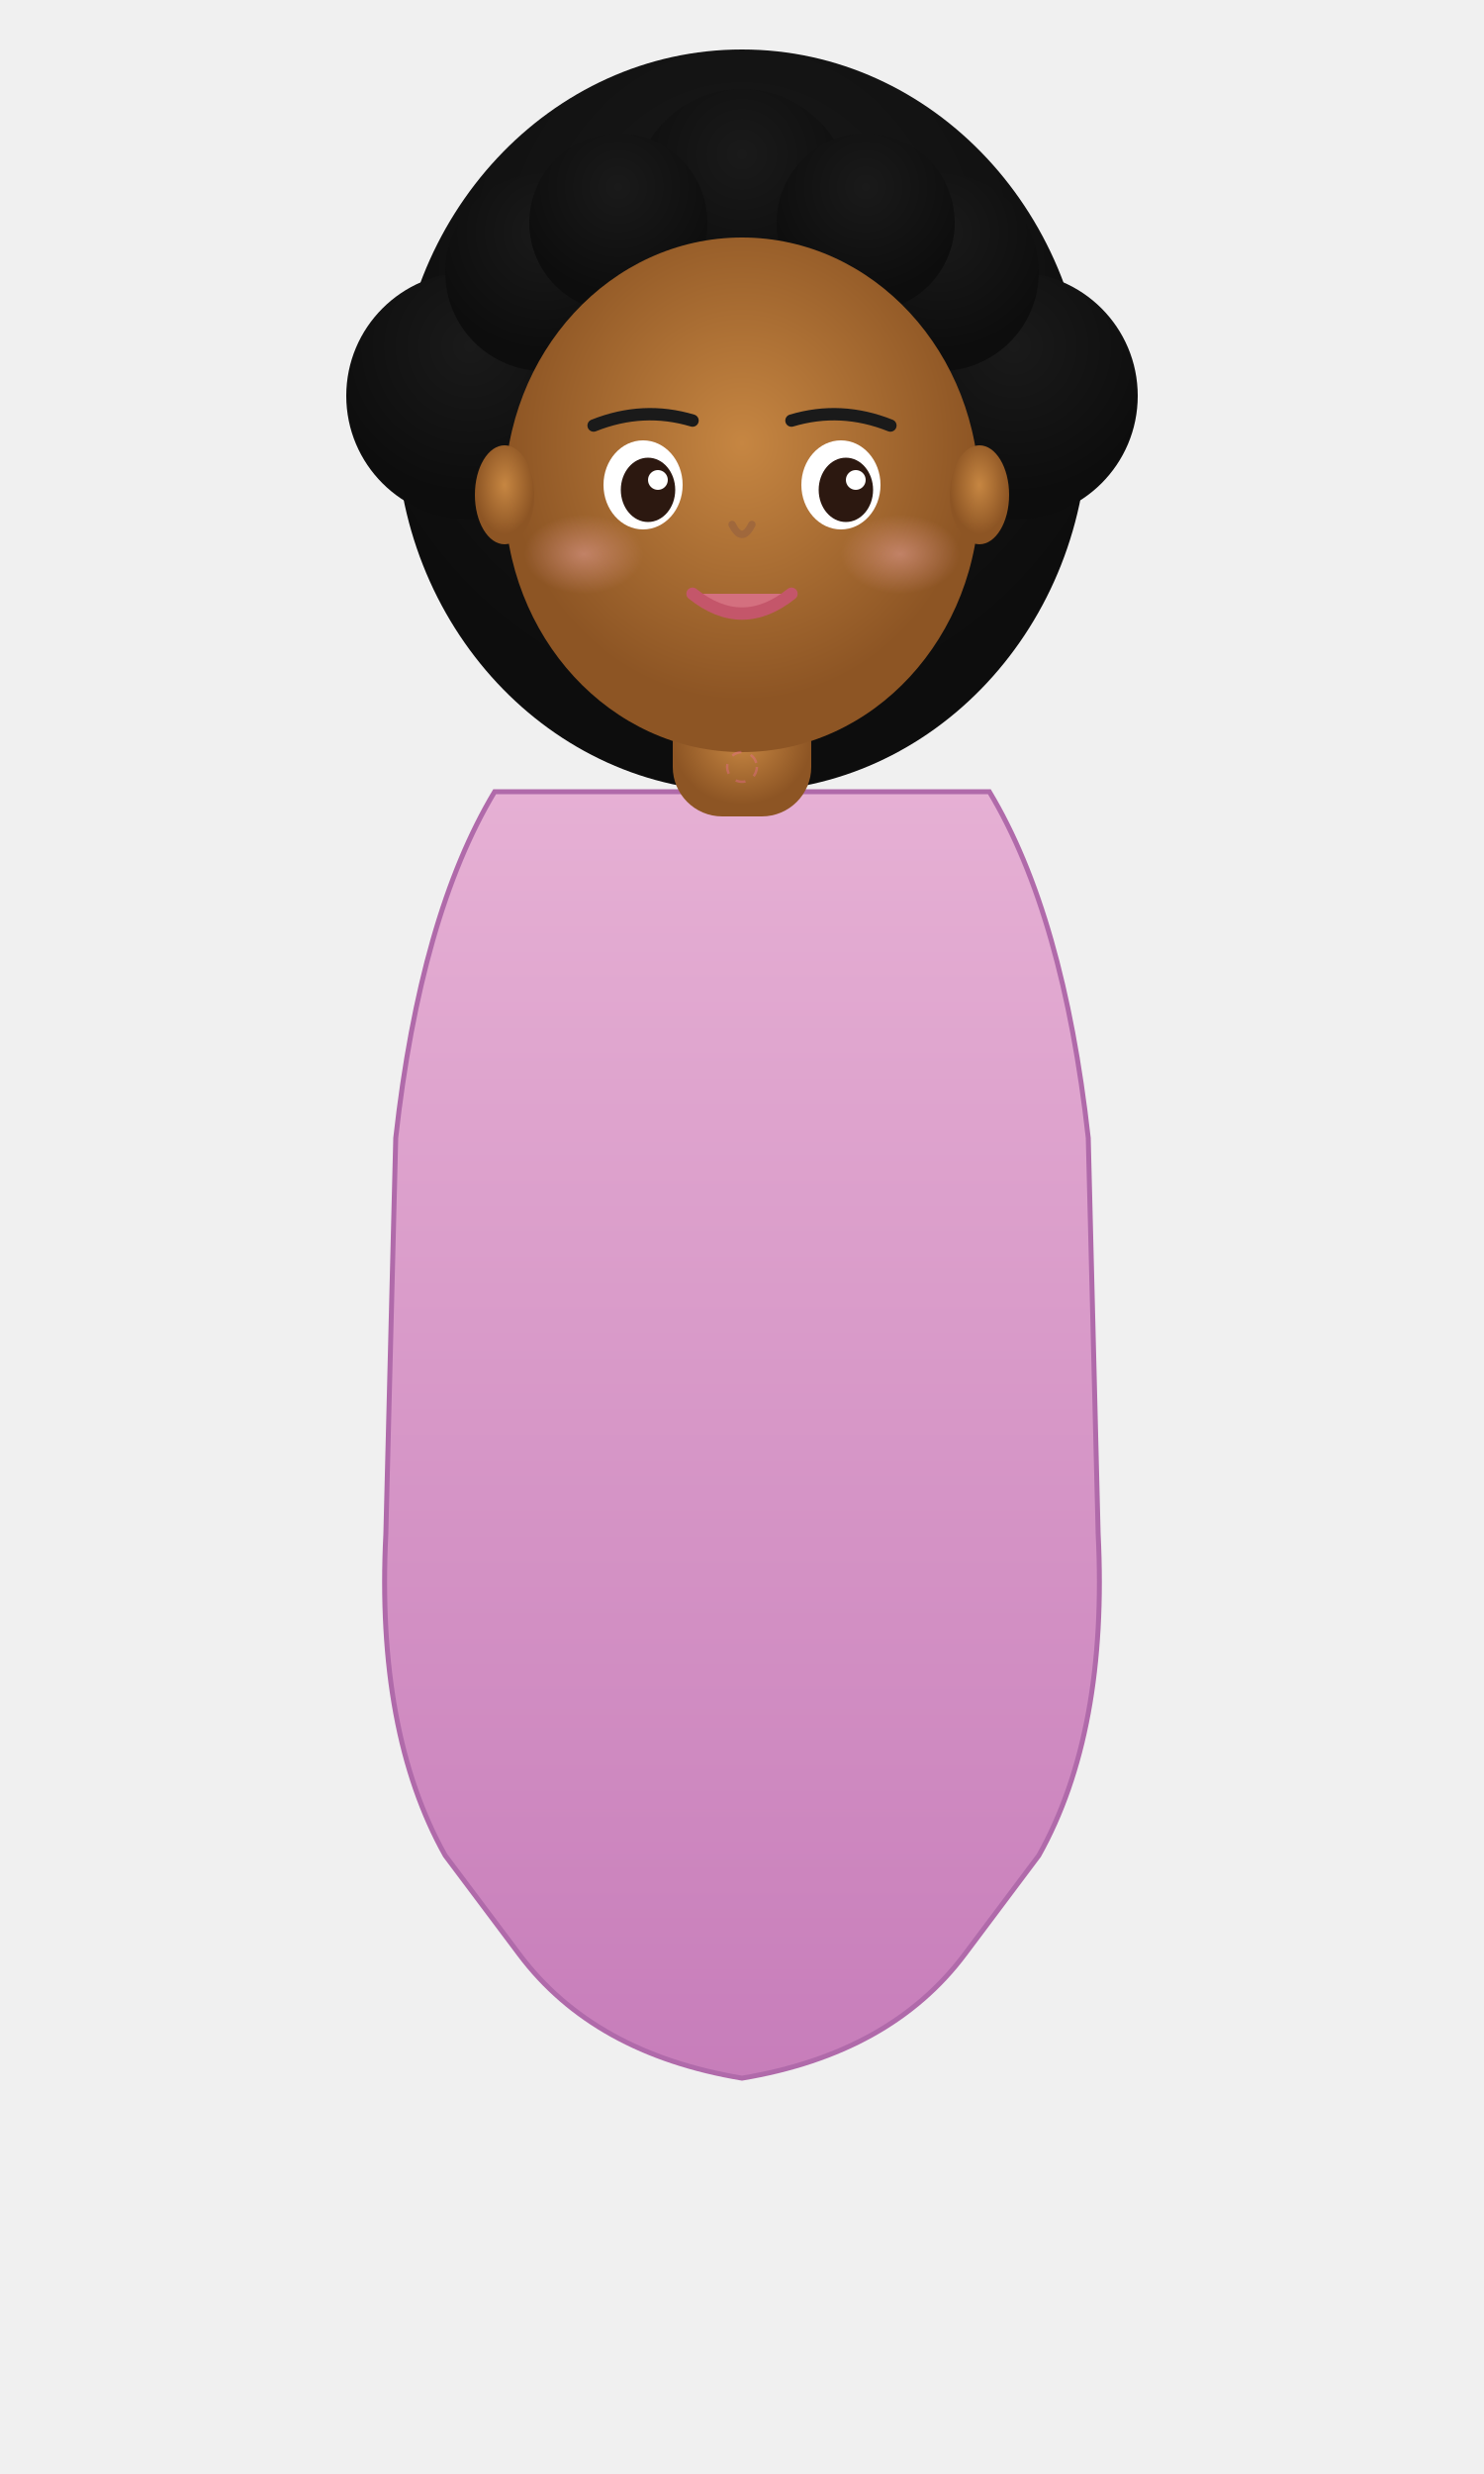
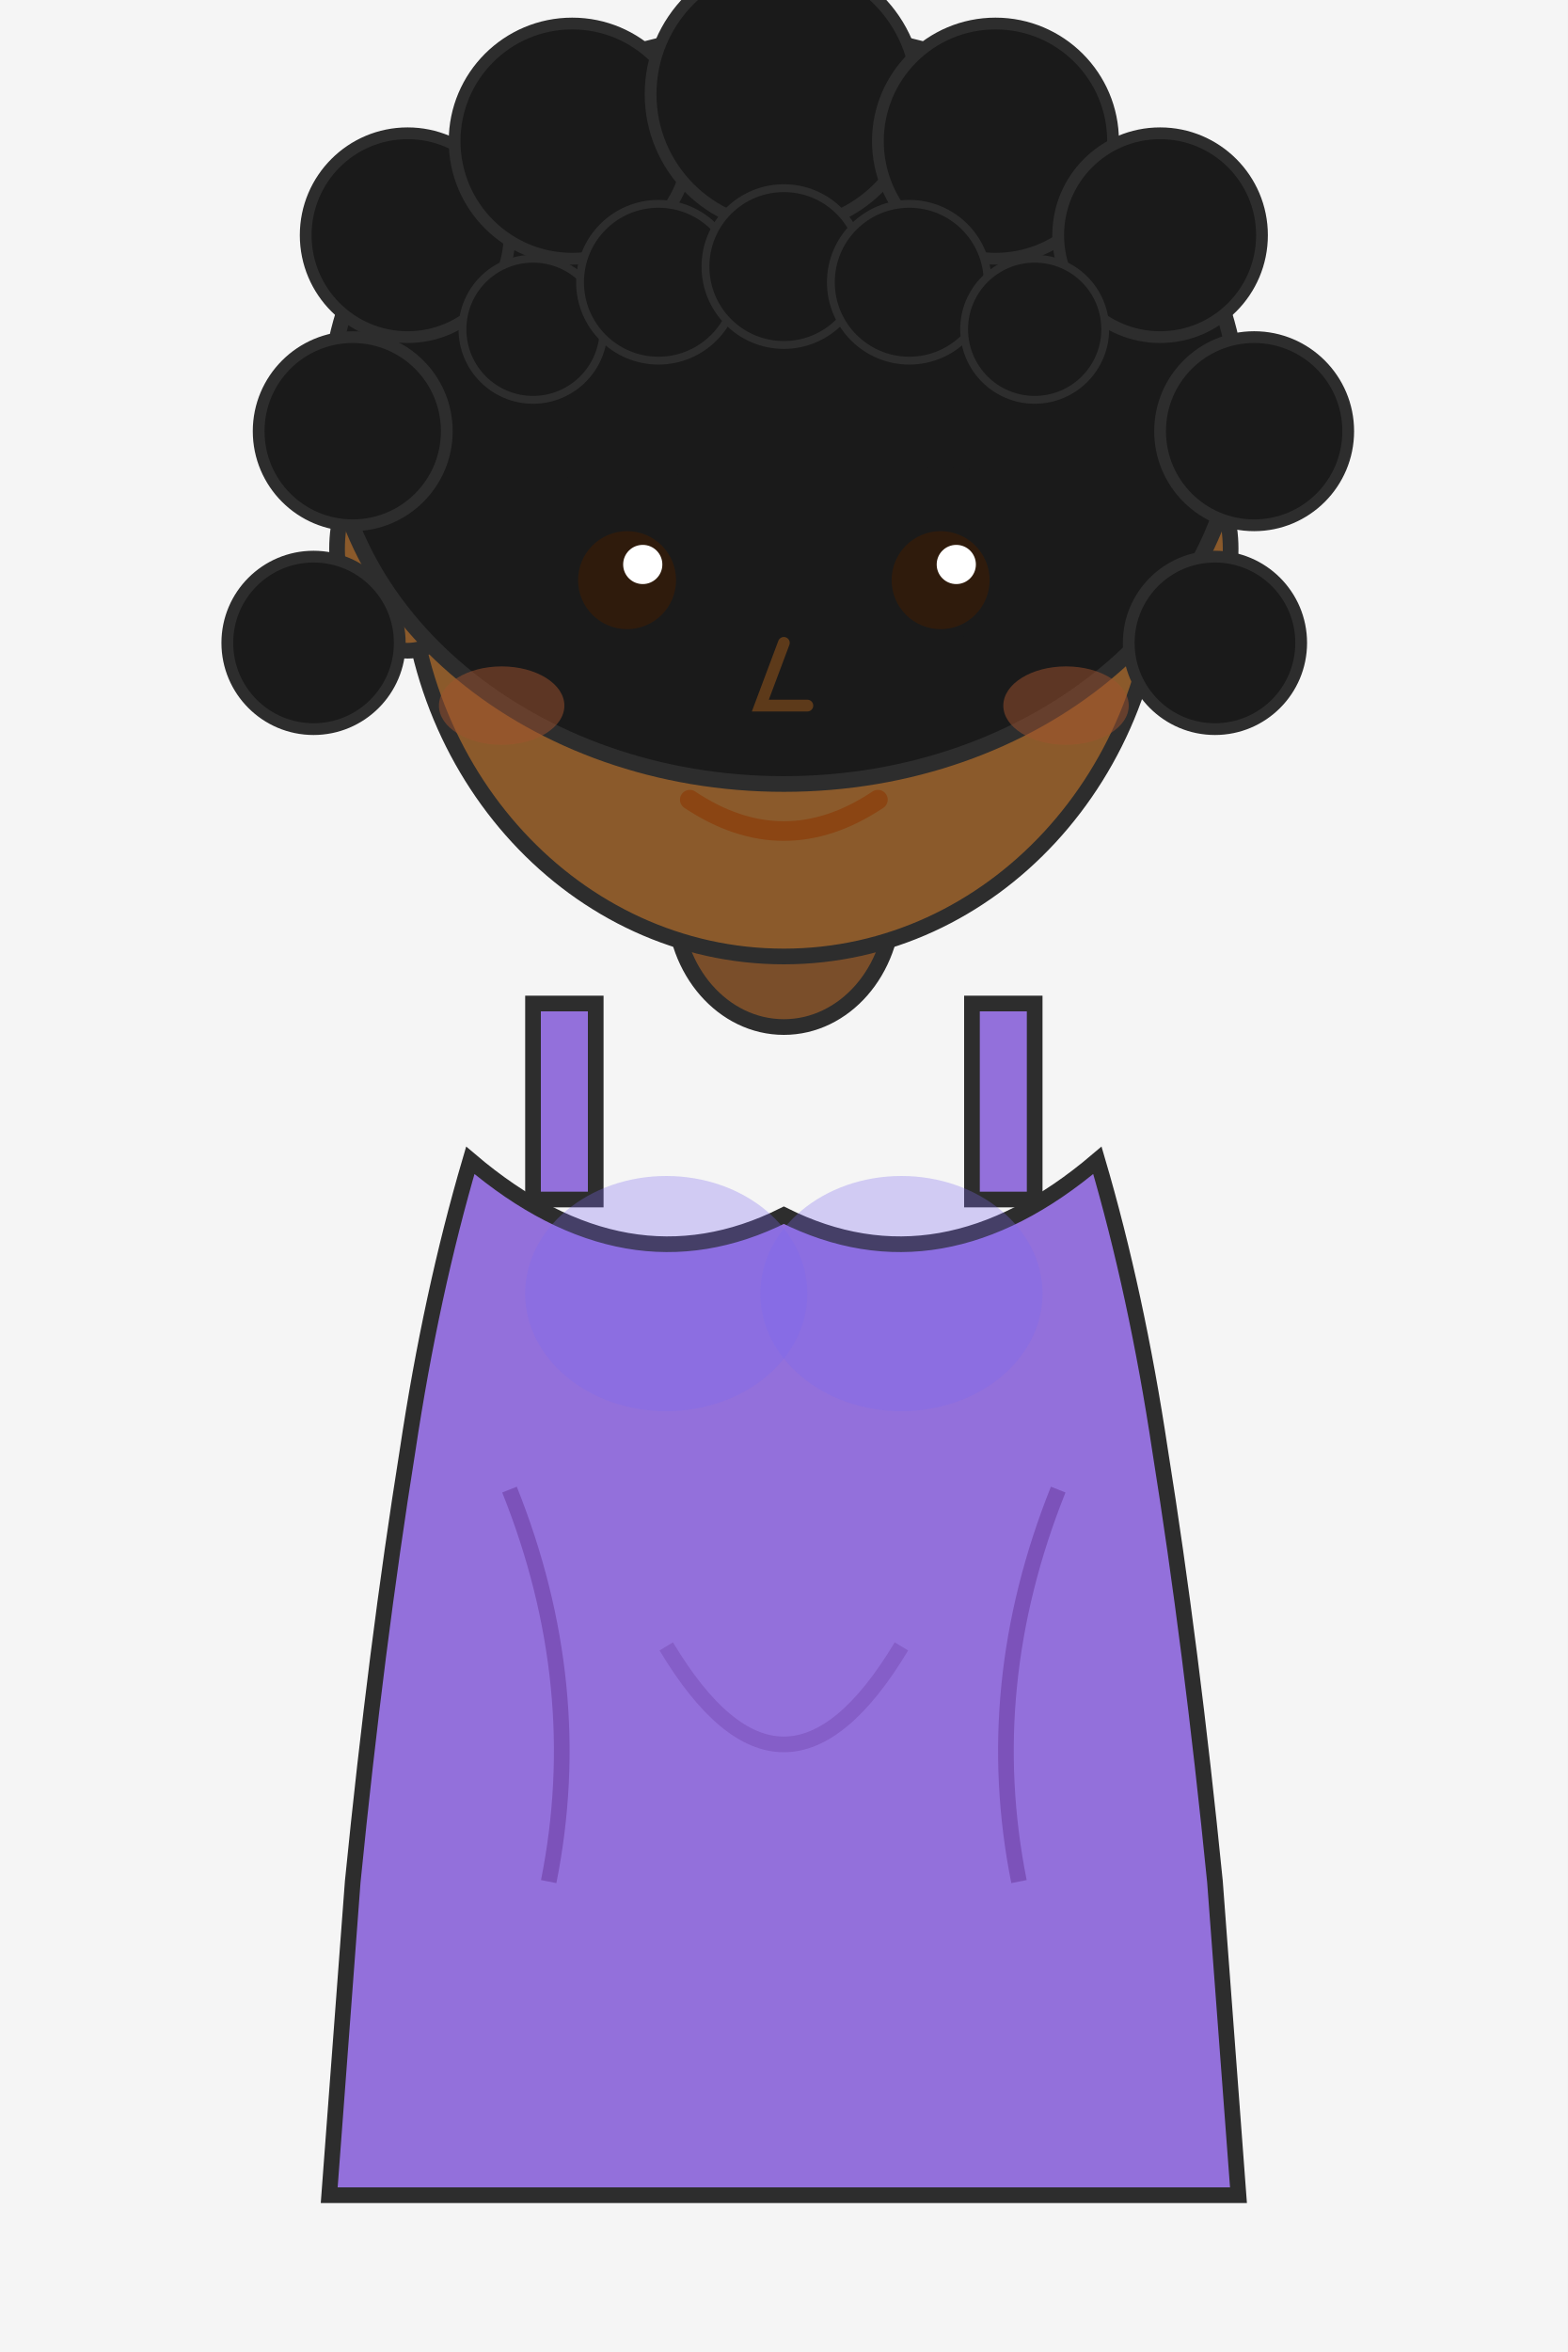
- <svg xmlns="http://www.w3.org/2000/svg" viewBox="0 0 300 500" width="300" height="500">
-   <defs>
-     <radialGradient id="skin" cx="50%" cy="40%" r="50%">
-       <stop offset="0%" stop-color="#C68642" />
-       <stop offset="100%" stop-color="#8D5524" />
-     </radialGradient>
-     <radialGradient id="hair" cx="50%" cy="30%" r="60%">
-       <stop offset="0%" stop-color="#1A1A1A" />
-       <stop offset="100%" stop-color="#0D0D0D" />
-     </radialGradient>
-     <radialGradient id="blush" cx="50%" cy="50%" r="50%">
-       <stop offset="0%" stop-color="#FFB6C1" stop-opacity="0.4" />
-       <stop offset="100%" stop-color="#FFB6C1" stop-opacity="0" />
-     </radialGradient>
-     <linearGradient id="dress" x1="0%" y1="0%" x2="0%" y2="100%">
-       <stop offset="0%" stop-color="#E6B0D4" />
-       <stop offset="100%" stop-color="#C77DBA" />
-     </linearGradient>
-   </defs>
-   <ellipse cx="150" cy="85" rx="70" ry="75" fill="url(#hair)" />
-   <circle cx="95" cy="80" r="25" fill="url(#hair)" />
-   <circle cx="205" cy="80" r="25" fill="url(#hair)" />
-   <circle cx="110" cy="55" r="20" fill="url(#hair)" />
-   <circle cx="190" cy="55" r="20" fill="url(#hair)" />
-   <circle cx="150" cy="40" r="22" fill="url(#hair)" />
-   <circle cx="125" cy="45" r="18" fill="url(#hair)" />
-   <circle cx="175" cy="45" r="18" fill="url(#hair)" />
-   <path d="M100,160 Q85,185 80,230 L78,310 Q76,350 90,375 L105,395 Q120,415 150,420 Q180,415 195,395 L210,375 Q224,350 222,310 L220,230 Q215,185 200,160 Z" fill="url(#dress)" stroke="#B06AAA" stroke-width="1" />
-   <rect x="136" y="140" width="28" height="25" rx="10" fill="url(#skin)" />
-   <ellipse cx="150" cy="100" rx="48" ry="52" fill="url(#skin)" />
-   <ellipse cx="130" cy="98" rx="8" ry="9" fill="white" />
-   <ellipse cx="170" cy="98" rx="8" ry="9" fill="white" />
-   <ellipse cx="131" cy="99" rx="5.5" ry="6.5" fill="#2C1810" />
-   <ellipse cx="171" cy="99" rx="5.5" ry="6.5" fill="#2C1810" />
-   <circle cx="133" cy="97" r="2" fill="white" />
-   <circle cx="173" cy="97" r="2" fill="white" />
-   <path d="M120,86 Q130,82 140,85" stroke="#1A1A1A" stroke-width="2.5" fill="none" stroke-linecap="round" />
-   <path d="M160,85 Q170,82 180,86" stroke="#1A1A1A" stroke-width="2.5" fill="none" stroke-linecap="round" />
-   <ellipse cx="118" cy="112" rx="12" ry="8" fill="url(#blush)" />
-   <ellipse cx="182" cy="112" rx="12" ry="8" fill="url(#blush)" />
-   <path d="M140,120 Q150,128 160,120" stroke="#C4566A" stroke-width="2.5" fill="#D4707F" stroke-linecap="round" />
-   <path d="M148,106 Q150,110 152,106" stroke="#A0683C" stroke-width="1.5" fill="none" stroke-linecap="round" />
-   <ellipse cx="102" cy="100" rx="6" ry="10" fill="url(#skin)" />
-   <ellipse cx="198" cy="100" rx="6" ry="10" fill="url(#skin)" />
-   <circle cx="150" cy="155" r="3" fill="none" stroke="#FF69B4" stroke-width="0.5" stroke-dasharray="2,2" opacity="0.3" />
+ <svg xmlns="http://www.w3.org/2000/svg" viewBox="0 0 200 300">
+   <rect width="200" height="300" fill="#f5f5f5" />
+   <ellipse cx="100" cy="115" rx="14" ry="16" fill="#7A4E2A" stroke="#2d2d2d" stroke-width="2" />
+   <circle cx="100" cy="110" r="5" fill="none" id="neckPoint" />
+   <rect x="68" y="128" width="8" height="25" fill="#9370DB" stroke="#2d2d2d" stroke-width="2" />
+   <rect x="124" y="128" width="8" height="25" fill="#9370DB" stroke="#2d2d2d" stroke-width="2" />
+   <path d="M 60 148             Q 55 165 52 185            Q 48 210 45 240            L 42 280            L 158 280            L 155 240            Q 152 210 148 185            Q 145 165 140 148            Q 120 165 100 155            Q 80 165 60 148 Z" fill="#9370DB" stroke="#2d2d2d" stroke-width="2" />
+   <ellipse cx="85" cy="165" rx="18" ry="15" fill="#7B68EE" opacity="0.3" />
+   <ellipse cx="115" cy="165" rx="18" ry="15" fill="#7B68EE" opacity="0.3" />
+   <path d="M 65 190 Q 75 215 70 240" fill="none" stroke="#663399" stroke-width="2" opacity="0.5" />
+   <path d="M 135 190 Q 125 215 130 240" fill="none" stroke="#663399" stroke-width="2" opacity="0.5" />
+   <path d="M 85 210 Q 100 235 115 210" fill="none" stroke="#663399" stroke-width="2" opacity="0.3" />
+   <ellipse cx="100" cy="70" rx="48" ry="52" fill="#8B5A2B" stroke="#2d2d2d" stroke-width="2" />
+   <ellipse cx="52" cy="70" rx="9" ry="13" fill="#8B5A2B" stroke="#2d2d2d" stroke-width="2" />
+   <ellipse cx="148" cy="70" rx="9" ry="13" fill="#8B5A2B" stroke="#2d2d2d" stroke-width="2" />
+   <ellipse cx="100" cy="52" rx="58" ry="48" fill="#1a1a1a" stroke="#2d2d2d" stroke-width="2" />
+   <circle cx="52" cy="30" r="13" fill="#1a1a1a" stroke="#2d2d2d" stroke-width="1.5" />
+   <circle cx="73" cy="18" r="15" fill="#1a1a1a" stroke="#2d2d2d" stroke-width="1.5" />
+   <circle cx="100" cy="12" r="17" fill="#1a1a1a" stroke="#2d2d2d" stroke-width="1.5" />
+   <circle cx="127" cy="18" r="15" fill="#1a1a1a" stroke="#2d2d2d" stroke-width="1.5" />
+   <circle cx="148" cy="30" r="13" fill="#1a1a1a" stroke="#2d2d2d" stroke-width="1.5" />
+   <circle cx="160" cy="55" r="12" fill="#1a1a1a" stroke="#2d2d2d" stroke-width="1.5" />
+   <circle cx="155" cy="82" r="11" fill="#1a1a1a" stroke="#2d2d2d" stroke-width="1.5" />
+   <circle cx="45" cy="55" r="12" fill="#1a1a1a" stroke="#2d2d2d" stroke-width="1.5" />
+   <circle cx="40" cy="82" r="11" fill="#1a1a1a" stroke="#2d2d2d" stroke-width="1.5" />
+   <circle cx="68" cy="42" r="9" fill="#1a1a1a" stroke="#2d2d2d" stroke-width="1" />
+   <circle cx="84" cy="36" r="10" fill="#1a1a1a" stroke="#2d2d2d" stroke-width="1" />
+   <circle cx="100" cy="34" r="10" fill="#1a1a1a" stroke="#2d2d2d" stroke-width="1" />
+   <circle cx="116" cy="36" r="10" fill="#1a1a1a" stroke="#2d2d2d" stroke-width="1" />
+   <circle cx="132" cy="42" r="9" fill="#1a1a1a" stroke="#2d2d2d" stroke-width="1" />
+   <path d="M 72 60 Q 80 57 88 60" fill="none" stroke="#1a1a1a" stroke-width="2" stroke-linecap="round" />
+   <path d="M 112 60 Q 120 57 128 60" fill="none" stroke="#1a1a1a" stroke-width="2" stroke-linecap="round" />
+   <circle cx="80" cy="74" r="7" fill="#2F1B0C" stroke="#1a1a1a" stroke-width="1.5" />
+   <circle cx="120" cy="74" r="7" fill="#2F1B0C" stroke="#1a1a1a" stroke-width="1.5" />
+   <circle cx="82" cy="72" r="2.5" fill="white" />
+   <circle cx="122" cy="72" r="2.5" fill="white" />
+   <ellipse cx="64" cy="90" rx="8" ry="5" fill="#A0522D" opacity="0.5" />
+   <ellipse cx="136" cy="90" rx="8" ry="5" fill="#A0522D" opacity="0.5" />
+   <path d="M 100 82 L 97 90 L 103 90" fill="none" stroke="#5D3A1A" stroke-width="1.5" stroke-linecap="round" />
+   <path d="M 88 102 Q 100 110 112 102" fill="none" stroke="#8B4513" stroke-width="2.5" stroke-linecap="round" />
</svg>
